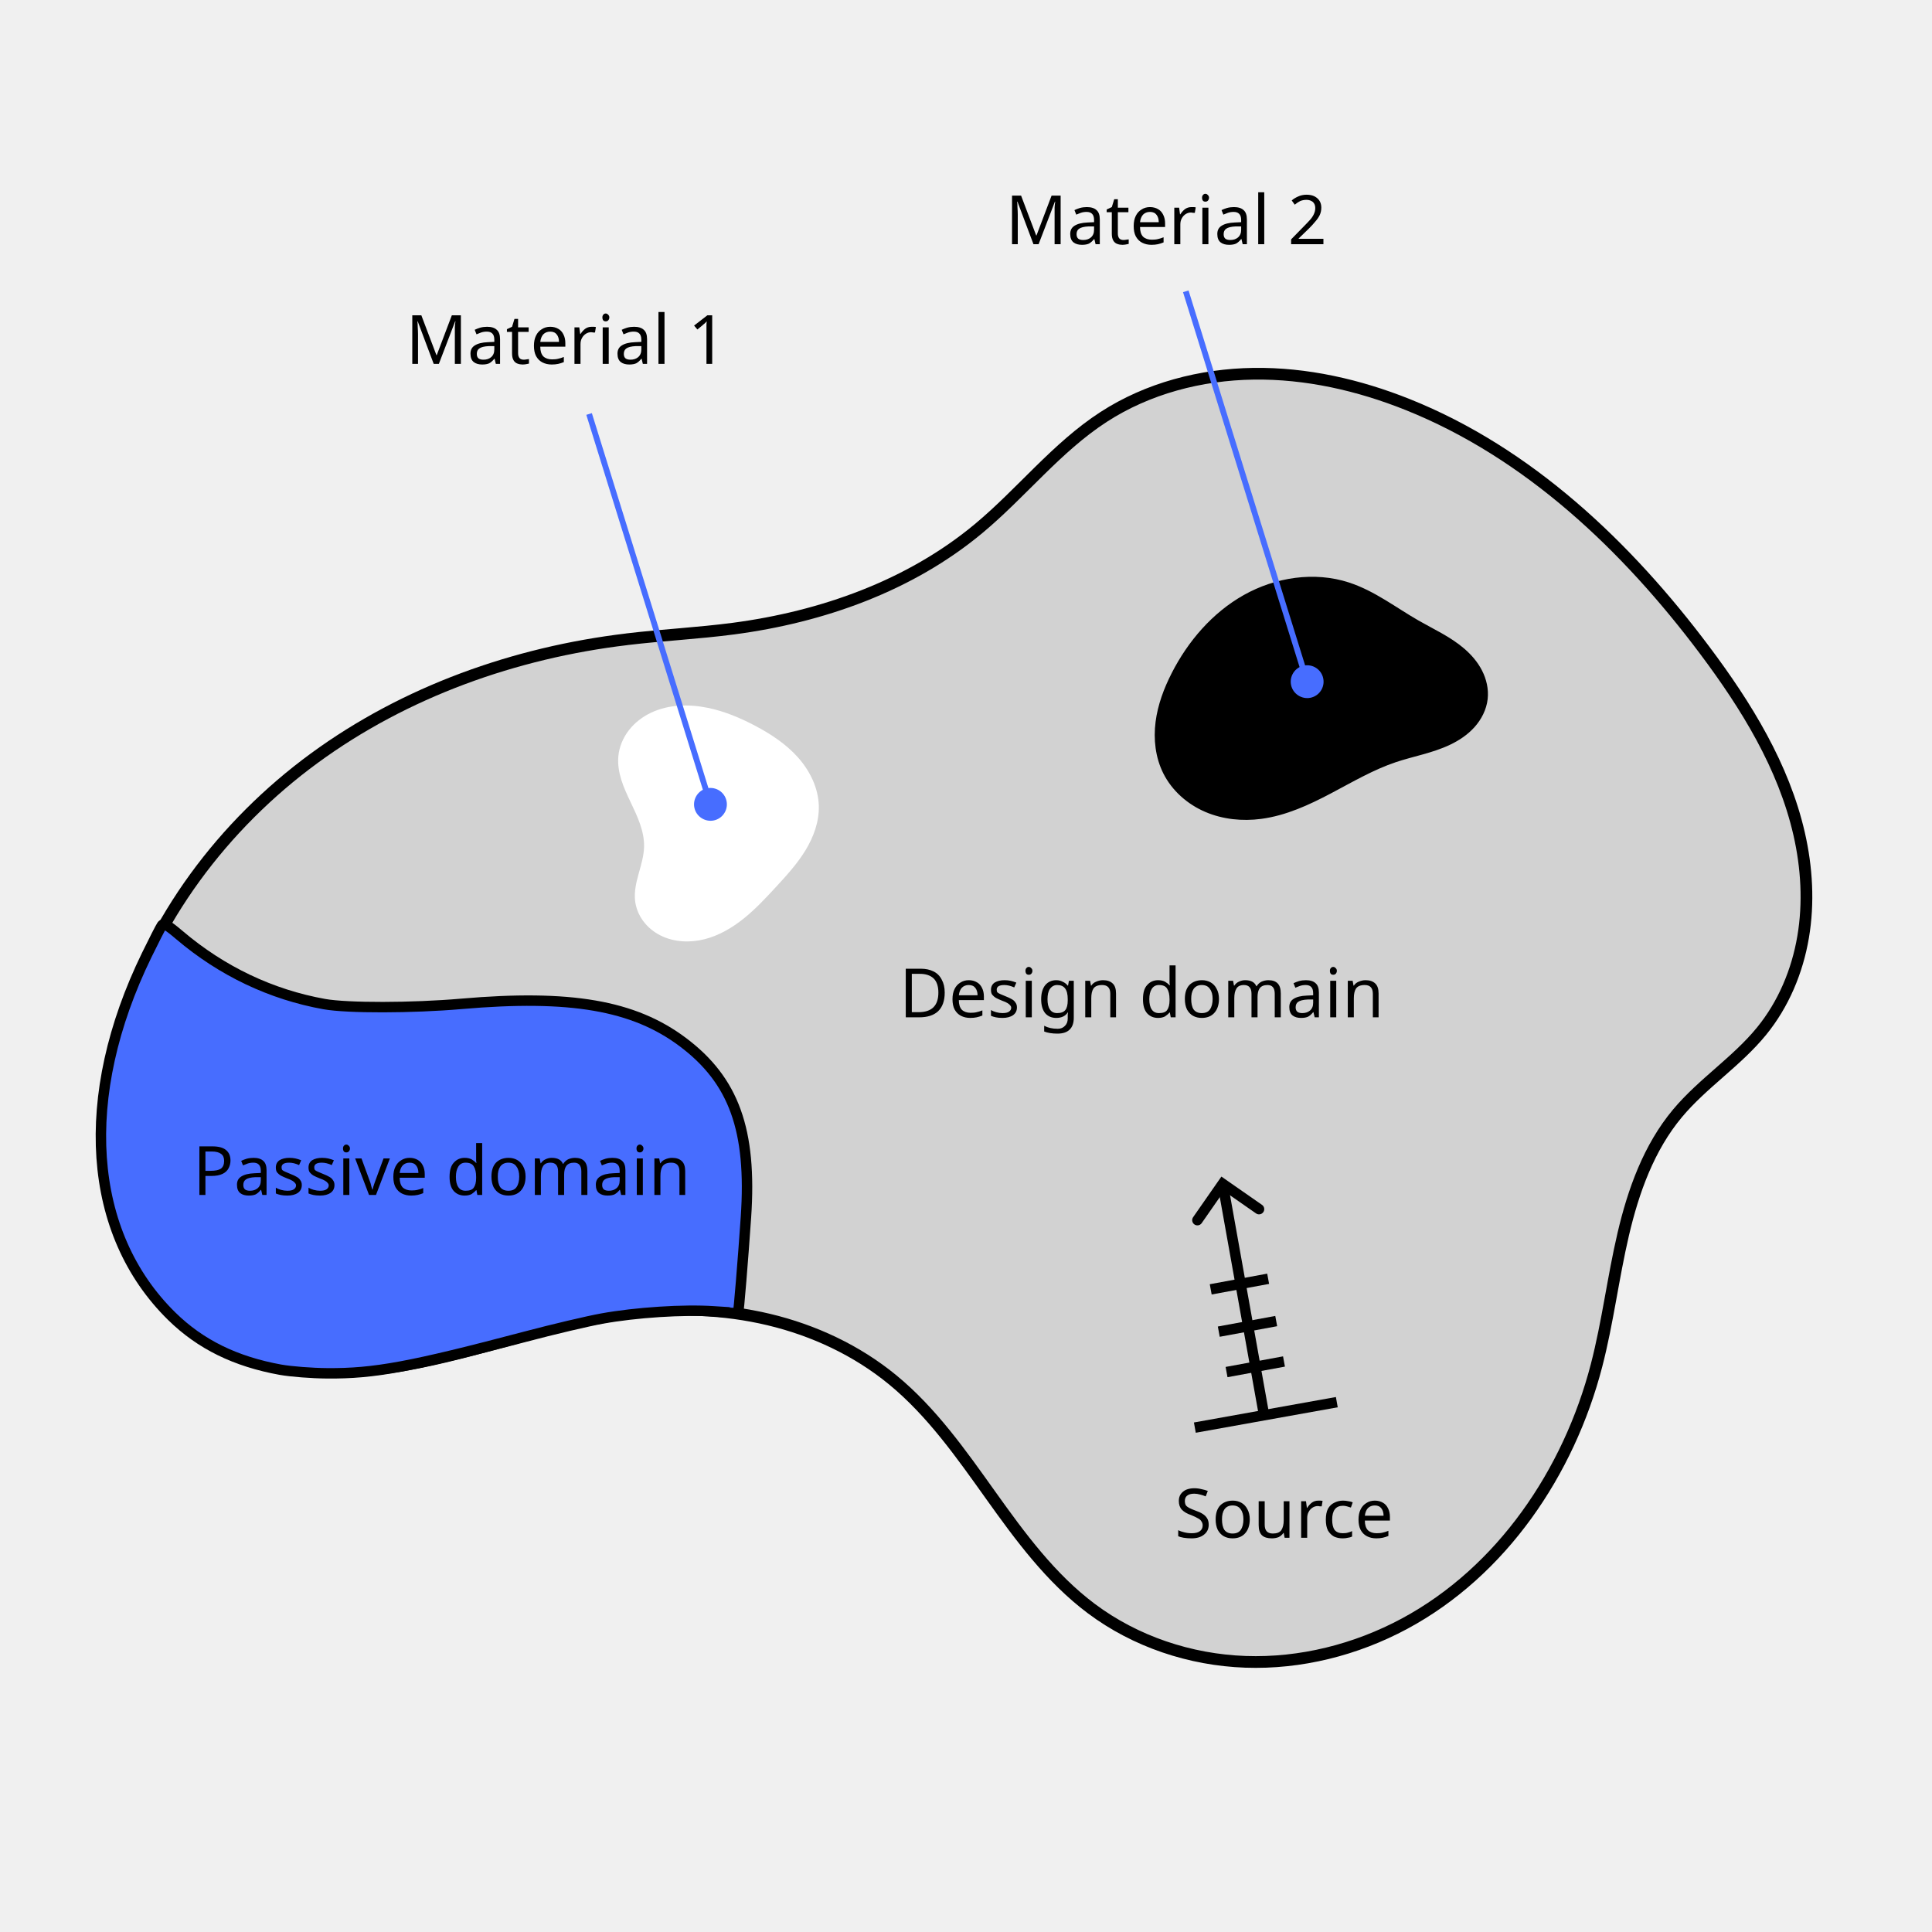
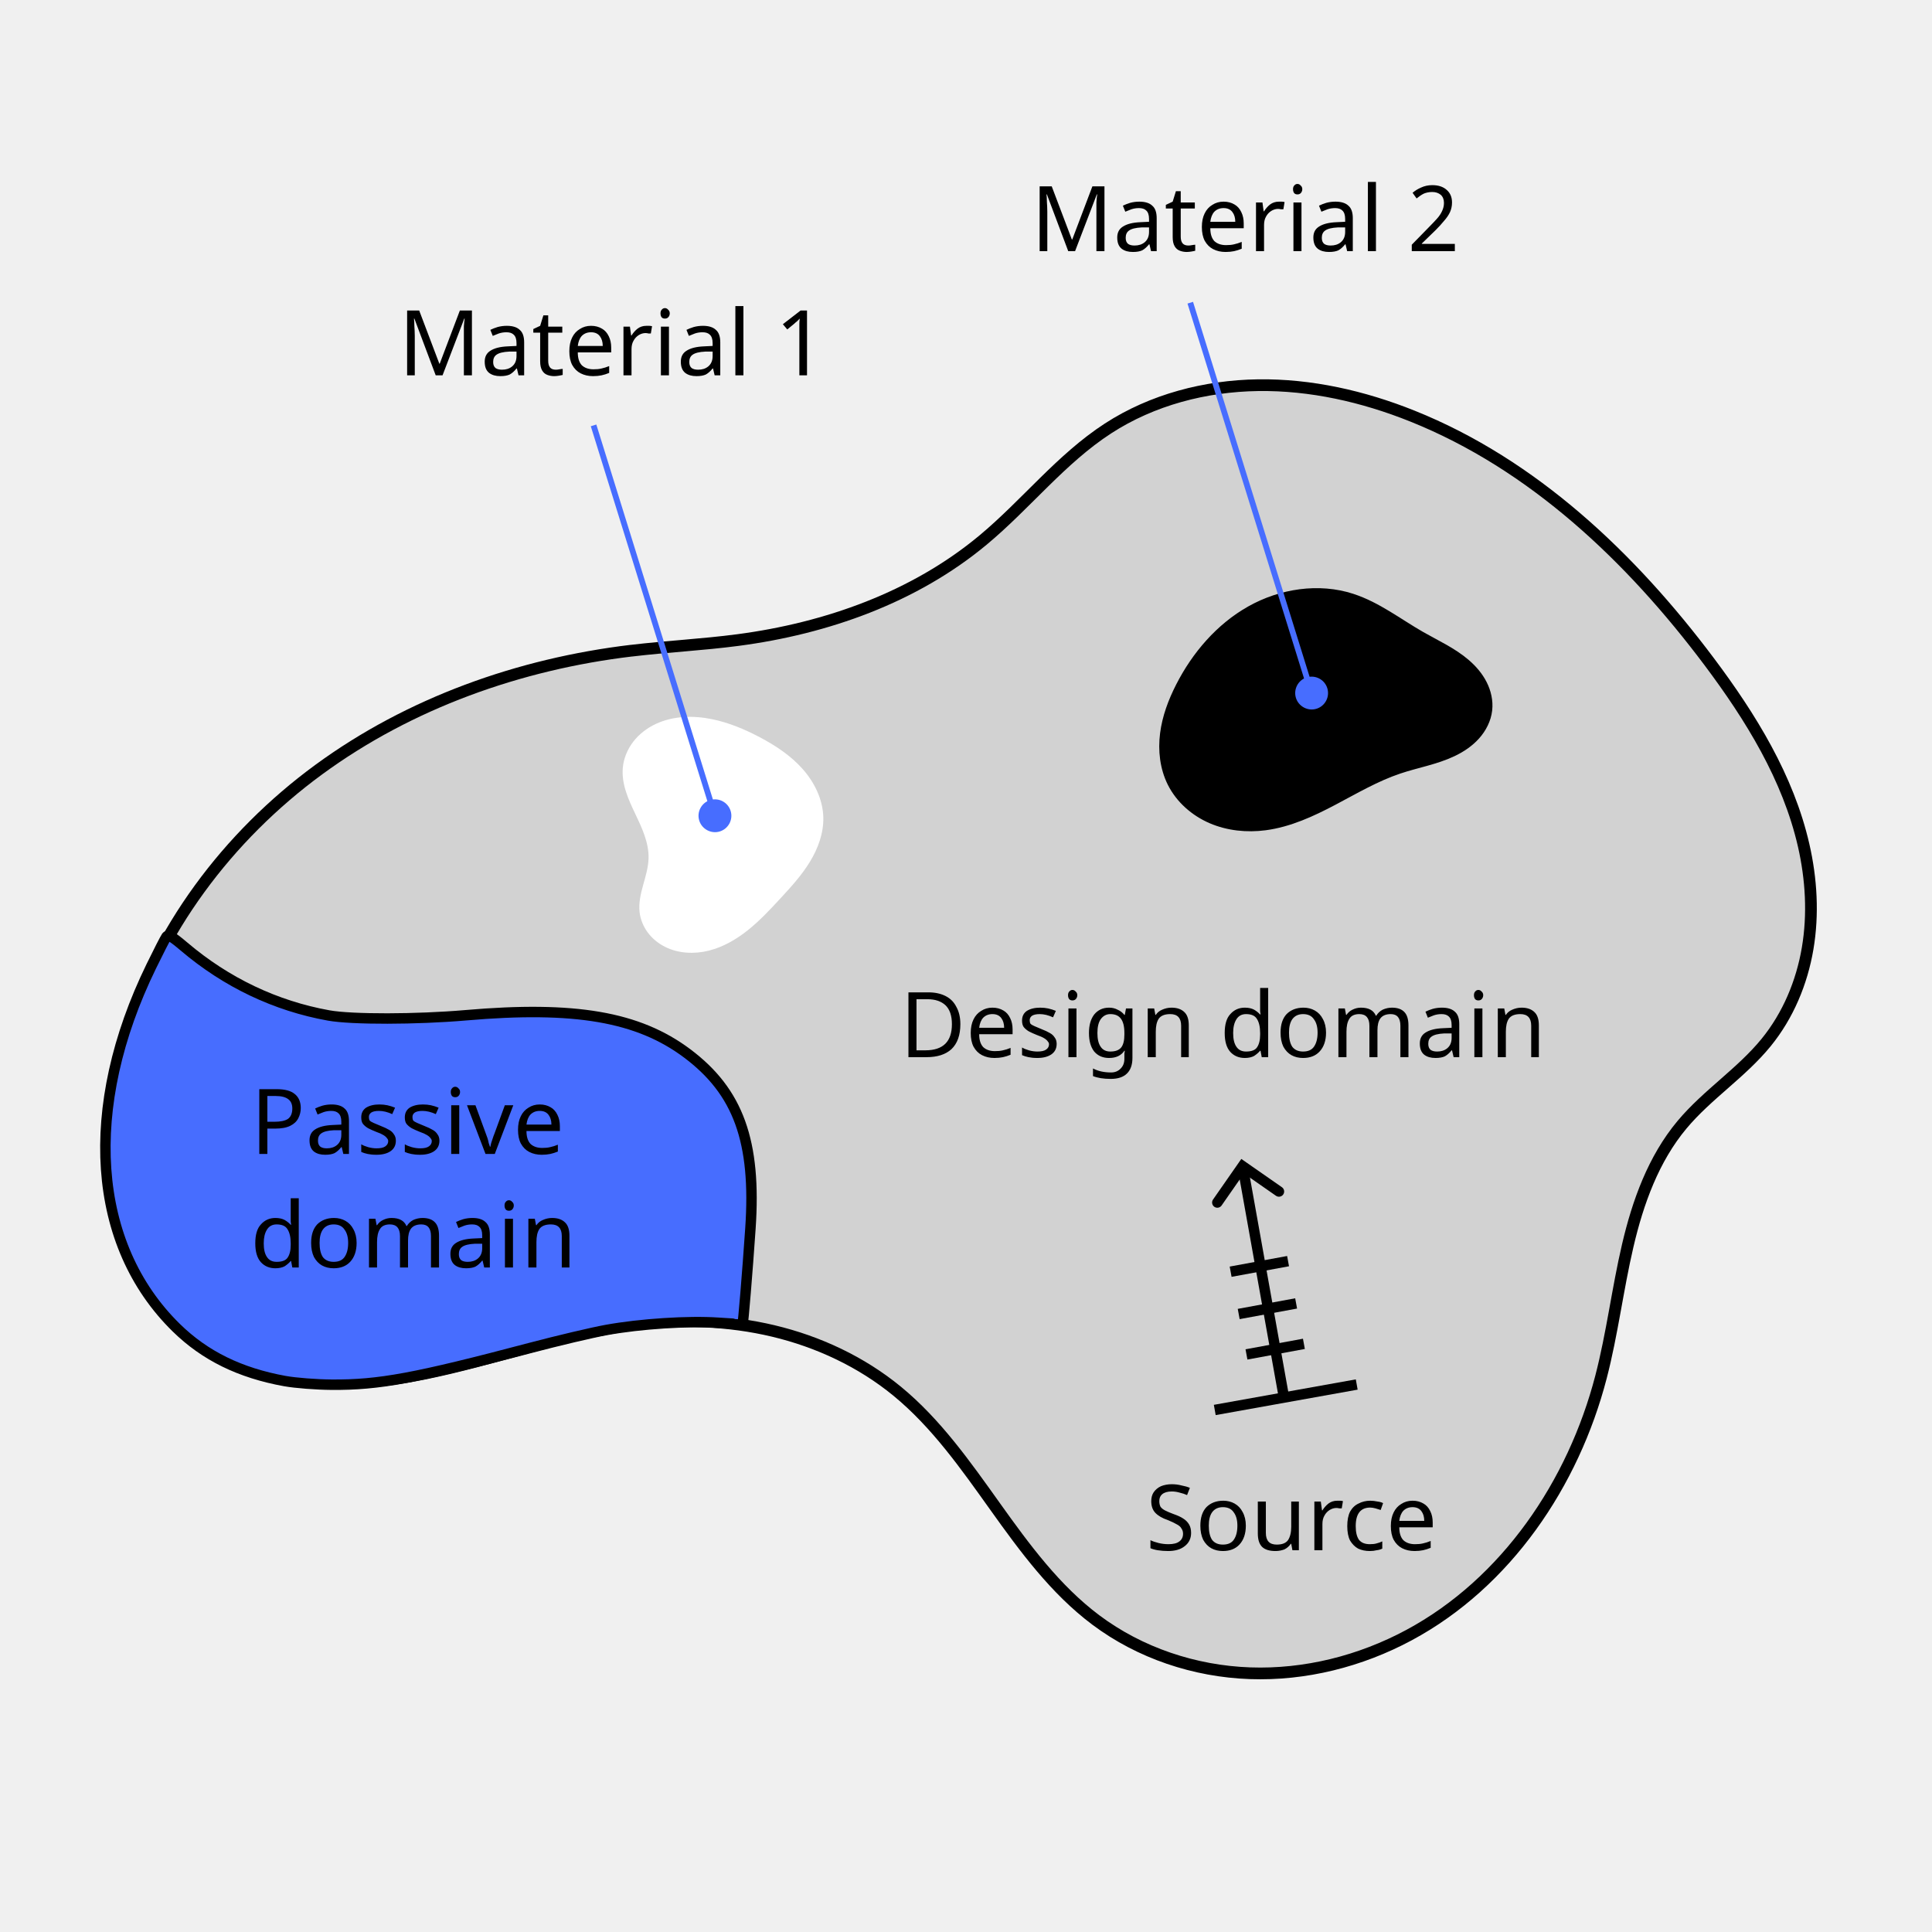
- <svg xmlns="http://www.w3.org/2000/svg" xmlns:xlink="http://www.w3.org/1999/xlink" width="100mm" height="100mm" viewBox="0 0 100 100" version="1.1" id="svg5">
+ <svg xmlns="http://www.w3.org/2000/svg" xmlns:xlink="http://www.w3.org/1999/xlink" width="75mm" height="75mm" viewBox="0 0 75 75" version="1.1" id="svg5">
  <defs id="defs2">
    <marker style="overflow:visible" id="Dot" refX="0" refY="0" orient="auto" markerWidth="5.667" markerHeight="5.667" viewBox="0 0 5.667 5.667" preserveAspectRatio="xMidYMid">
      <path transform="scale(0.5)" style="fill:context-stroke;fill-rule:evenodd;stroke:context-stroke;stroke-width:1pt" d="M 5,0 C 5,2.76 2.76,5 0,5 -2.76,5 -5,2.76 -5,0 c 0,-2.76 2.3,-5 5,-5 2.76,0 5,2.24 5,5 z" id="Dot1" />
    </marker>
    <linearGradient id="linearGradient5901">
      <stop style="stop-color:#000000;stop-opacity:1;" offset="0" id="stop5899" />
    </linearGradient>
    <marker style="overflow:visible" id="Arrow3" refX="0" refY="0" orient="auto-start-reverse" markerWidth="4.207" markerHeight="7" viewBox="0 0 4.207 7" preserveAspectRatio="xMidYMid">
      <path style="fill:none;stroke:context-stroke;stroke-width:1;stroke-linecap:round" d="M 3,-3 0,0 3,3" id="arrow3" transform="rotate(180,0.125,0)" />
    </marker>
-     <linearGradient xlink:href="#linearGradient5901" id="linearGradient5903" x1="17.745" y1="114.153" x2="80.538" y2="114.153" gradientUnits="userSpaceOnUse" gradientTransform="matrix(0.54,0,0,0.54,-4.590178,-2.176911)" />
+     <linearGradient xlink:href="#linearGradient5901" id="linearGradient5903" x1="17.745" y1="114.153" x2="80.538" y2="114.153" gradientUnits="userSpaceOnUse" gradientTransform="matrix(0.405,0,0,0.405,-3.2687,-1.190688)" />
    <marker style="overflow:visible" id="Dot-6" refX="0" refY="0" orient="auto" markerWidth="5.667" markerHeight="5.667" viewBox="0 0 5.667 5.667" preserveAspectRatio="xMidYMid">
      <path transform="scale(0.5)" style="fill:context-stroke;fill-rule:evenodd;stroke:context-stroke;stroke-width:1pt" d="M 5,0 C 5,2.76 2.76,5 0,5 -2.76,5 -5,2.76 -5,0 c 0,-2.76 2.3,-5 5,-5 2.76,0 5,2.24 5,5 z" id="Dot1-3" />
    </marker>
  </defs>
  <g id="layer1">
-     <path style="fill:#d2d2d2;fill-opacity:1;stroke:#000000;stroke-width:0.606;stroke-miterlimit:1;stroke-dasharray:none;stroke-opacity:1;paint-order:fill markers stroke" d="M 32.447,33.089 C 26.653,33.78 20.973,35.798 16.264,39.246 11.556,42.693 7.863,47.606 6.226,53.207 5.387,56.079 5.092,59.158 5.764,62.075 c 0.671,2.916 2.375,5.653 4.916,7.234 1.6,0.996 3.471,1.507 5.35,1.652 1.879,0.144 3.771,-0.067 5.619,-0.435 3.697,-0.737 7.264,-2.1 11.005,-2.564 2.377,-0.295 4.809,-0.217 7.139,0.338 2.33,0.555 4.555,1.595 6.406,3.115 2.029,1.665 3.556,3.846 5.081,5.983 1.525,2.136 3.106,4.289 5.207,5.862 2.286,1.712 5.12,2.654 7.975,2.756 2.854,0.102 5.72,-0.622 8.236,-1.974 5.031,-2.705 8.504,-7.836 9.938,-13.366 0.58,-2.236 0.856,-4.541 1.382,-6.791 0.526,-2.25 1.33,-4.493 2.813,-6.264 1.303,-1.557 3.068,-2.678 4.35,-4.252 1.133,-1.39 1.848,-3.1 2.148,-4.868 0.3,-1.768 0.194,-3.593 -0.206,-5.342 -0.8,-3.497 -2.733,-6.628 -4.885,-9.498 -4.041,-5.39 -9.122,-10.218 -15.376,-12.721 -2.534,-1.014 -5.249,-1.633 -7.978,-1.595 -2.73,0.038 -5.476,0.754 -7.766,2.239 -2.429,1.576 -4.243,3.925 -6.468,5.777 -3.558,2.962 -8.099,4.572 -12.688,5.176 -1.831,0.241 -3.679,0.331 -5.513,0.55 z" id="path1702" />
-     <g id="g6583" transform="matrix(0.54,0,0,0.54,-4.978777,-2.706633)">
+     <path style="fill:#d2d2d2;fill-opacity:1;stroke:#000000;stroke-width:0.455;stroke-miterlimit:1;stroke-dasharray:none;stroke-opacity:1;paint-order:fill markers stroke" d="m 24.51,25.259 c -4.346,0.518 -8.606,2.032 -12.137,4.618 -3.531,2.586 -6.301,6.27 -7.528,10.471 -0.629,2.154 -0.851,4.463 -0.347,6.651 0.504,2.187 1.781,4.24 3.687,5.426 1.2,0.747 2.603,1.131 4.013,1.239 1.409,0.108 2.828,-0.05 4.214,-0.326 2.772,-0.552 5.448,-1.575 8.254,-1.923 1.783,-0.221 3.607,-0.163 5.354,0.253 1.747,0.416 3.416,1.197 4.805,2.336 1.522,1.249 2.667,2.885 3.811,4.487 1.144,1.602 2.33,3.217 3.905,4.397 1.715,1.284 3.84,1.991 5.981,2.067 2.141,0.077 4.29,-0.466 6.177,-1.481 3.774,-2.028 6.378,-5.877 7.453,-10.024 0.435,-1.677 0.642,-3.406 1.036,-5.093 0.394,-1.687 0.998,-3.369 2.11,-4.698 0.977,-1.168 2.301,-2.008 3.263,-3.189 0.85,-1.043 1.386,-2.325 1.611,-3.651 0.225,-1.326 0.145,-2.695 -0.155,-4.006 -0.6,-2.622 -2.05,-4.971 -3.664,-7.124 -3.031,-4.043 -6.841,-7.663 -11.532,-9.54 -1.901,-0.761 -3.937,-1.225 -5.984,-1.196 -2.047,0.029 -4.107,0.565 -5.824,1.679 -1.822,1.182 -3.182,2.944 -4.851,4.333 -2.668,2.221 -6.074,3.429 -9.516,3.882 -1.373,0.181 -2.759,0.249 -4.135,0.413 z" id="path1702" />
+     <g id="g6583" transform="matrix(0.405,0,0,0.405,-2.960964,-2.714981)">
      <path style="fill:none;fill-opacity:1;stroke:#000000;stroke-width:1;stroke-miterlimit:1;stroke-dasharray:none;stroke-opacity:1;paint-order:fill markers stroke" d="m 123.748,141.851 13.607,-2.44" id="path1809" />
      <path style="fill:none;fill-opacity:1;stroke:#000000;stroke-width:1;stroke-miterlimit:1;stroke-dasharray:none;stroke-opacity:1;marker-end:url(#Arrow3);paint-order:fill markers stroke" d="m 130.4,140.751 -3.938,-22.02" id="path1811" />
      <path style="fill:none;fill-opacity:1;stroke:#000000;stroke-width:1;stroke-miterlimit:1;stroke-dasharray:none;stroke-opacity:1;paint-order:fill markers stroke" d="m 126.787,136.527 5.505,-1.014" id="path2133" />
      <path style="fill:none;fill-opacity:1;stroke:#000000;stroke-width:1;stroke-miterlimit:1;stroke-dasharray:none;stroke-opacity:1;paint-order:fill markers stroke" d="m 126.042,132.653 5.505,-1.014" id="path2133-6" />
      <path style="fill:none;fill-opacity:1;stroke:#000000;stroke-width:1;stroke-miterlimit:1;stroke-dasharray:none;stroke-opacity:1;paint-order:fill markers stroke" d="m 125.269,128.599 5.505,-1.014" id="path2133-6-7" />
    </g>
-     <path style="fill:#476dff;fill-opacity:1;stroke:url(#linearGradient5903);stroke-width:0.54;stroke-miterlimit:1;stroke-dasharray:none;stroke-opacity:1;paint-order:fill markers stroke" d="m 14.525,70.898 c -2.338,-0.423 -4.149,-1.312 -5.632,-2.766 -4.383,-4.296 -4.873,-11.37 -1.295,-18.705 0.364,-0.747 0.716,-1.434 0.781,-1.528 0.094,-0.134 0.286,-0.027 0.915,0.507 2.189,1.859 4.742,3.074 7.492,3.566 1.197,0.214 4.548,0.208 7.09,-0.012 5.645,-0.49 8.926,0.075 11.46,1.974 2.652,1.987 3.582,4.564 3.274,9.069 -0.154,2.246 -0.375,4.933 -0.408,4.947 -0.013,0.005 -0.579,-0.028 -1.257,-0.074 -1.556,-0.106 -4.039,0.055 -5.795,0.375 -0.746,0.136 -2.521,0.555 -3.946,0.932 -5.947,1.571 -7.825,1.919 -10.269,1.9 -0.794,-0.006 -1.88,-0.09 -2.412,-0.186 z" id="path2260" />
-     <path style="fill:#ffffff;fill-opacity:1;stroke:none;stroke-width:0.54;stroke-miterlimit:1;stroke-dasharray:none;stroke-opacity:1;paint-order:fill markers stroke" d="m 36.621,36.635 c -0.972,-0.198 -2.016,-0.173 -2.913,0.25 -0.449,0.211 -0.854,0.52 -1.158,0.912 -0.304,0.392 -0.503,0.868 -0.546,1.362 -0.035,0.408 0.035,0.82 0.157,1.211 0.122,0.391 0.296,0.763 0.472,1.133 0.352,0.74 0.723,1.51 0.704,2.329 -0.011,0.473 -0.154,0.932 -0.28,1.388 -0.126,0.456 -0.238,0.928 -0.185,1.399 0.043,0.385 0.197,0.756 0.429,1.066 0.232,0.31 0.542,0.561 0.888,0.735 0.693,0.348 1.517,0.385 2.269,0.196 0.752,-0.189 1.437,-0.591 2.042,-1.077 0.604,-0.486 1.135,-1.056 1.661,-1.626 0.552,-0.598 1.104,-1.203 1.528,-1.897 0.424,-0.694 0.715,-1.492 0.693,-2.305 -0.025,-0.924 -0.457,-1.806 -1.071,-2.498 -0.613,-0.692 -1.399,-1.21 -2.216,-1.643 -0.782,-0.414 -1.607,-0.76 -2.474,-0.936 z" id="path1805" />
-     <path style="fill:#000000;fill-opacity:1;stroke:#000000;stroke-width:0.54;stroke-miterlimit:1;stroke-dasharray:none;stroke-opacity:1;paint-order:fill markers stroke" d="m 69.741,30.407 c -1.719,-0.559 -3.657,-0.259 -5.232,0.628 -1.575,0.887 -2.802,2.32 -3.623,3.931 -0.39,0.765 -0.697,1.581 -0.806,2.433 -0.109,0.852 -0.01,1.743 0.375,2.511 0.42,0.838 1.168,1.492 2.029,1.863 0.861,0.371 1.827,0.467 2.756,0.345 1.247,-0.164 2.411,-0.705 3.524,-1.292 1.112,-0.587 2.205,-1.232 3.397,-1.632 0.924,-0.31 1.901,-0.472 2.78,-0.891 0.44,-0.21 0.853,-0.485 1.179,-0.848 0.325,-0.363 0.558,-0.817 0.613,-1.301 0.051,-0.453 -0.055,-0.915 -0.262,-1.321 -0.207,-0.406 -0.511,-0.757 -0.856,-1.054 -0.69,-0.594 -1.535,-0.973 -2.325,-1.426 -1.174,-0.672 -2.263,-1.527 -3.549,-1.945 z" id="path1793" />
-     <path style="fill:none;fill-opacity:1;stroke:#476dff;stroke-width:0.3;stroke-miterlimit:1;stroke-dasharray:none;stroke-opacity:1;marker-start:url(#Dot);paint-order:fill markers stroke" d="M 36.773,41.634 30.491,21.428" id="path5929" />
-     <path style="fill:none;fill-opacity:1;stroke:#476dff;stroke-width:0.3;stroke-miterlimit:1;stroke-dasharray:none;stroke-opacity:1;marker-start:url(#Dot-6);paint-order:fill markers stroke" d="M 67.658,35.284 61.376,15.078" id="path5929-2" />
-     <text xml:space="preserve" style="font-style:normal;font-variant:normal;font-weight:normal;font-stretch:normal;font-size:3.528px;font-family:'Neo Sans Pro';-inkscape-font-specification:'Neo Sans Pro, Normal';font-variant-ligatures:normal;font-variant-caps:normal;font-variant-numeric:normal;font-variant-east-asian:normal;fill:#000000;fill-opacity:1;stroke:none;stroke-width:0.5;stroke-miterlimit:1;stroke-dasharray:none;stroke-opacity:1;paint-order:fill markers stroke" x="60.796" y="79.596" id="text6659">
-       <tspan id="tspan6657" style="font-style:normal;font-variant:normal;font-weight:normal;font-stretch:normal;font-size:3.528px;font-family:'Neo Sans Pro';-inkscape-font-specification:'Neo Sans Pro, Normal';font-variant-ligatures:normal;font-variant-caps:normal;font-variant-numeric:normal;font-variant-east-asian:normal;fill:#000000;fill-opacity:1;stroke:none;stroke-width:0.5" x="60.796" y="79.596">Source</tspan>
+     <path style="fill:#476dff;fill-opacity:1;stroke:url(#linearGradient5903);stroke-width:0.405;stroke-miterlimit:1;stroke-dasharray:none;stroke-opacity:1;paint-order:fill markers stroke" d="M 11.068,53.615 C 9.314,53.298 7.956,52.631 6.843,51.541 3.556,48.319 3.189,43.013 5.872,37.512 c 0.273,-0.56 0.537,-1.076 0.586,-1.146 0.07,-0.1 0.215,-0.02 0.687,0.38 1.642,1.395 3.556,2.306 5.619,2.675 0.898,0.161 3.411,0.156 5.317,-0.009 4.234,-0.367 6.694,0.056 8.595,1.48 1.989,1.49 2.687,3.423 2.455,6.802 -0.115,1.685 -0.281,3.7 -0.306,3.71 -0.01,0.004 -0.434,-0.021 -0.943,-0.055 -1.167,-0.079 -3.029,0.041 -4.346,0.281 -0.559,0.102 -1.891,0.417 -2.959,0.699 -4.46,1.179 -5.869,1.439 -7.702,1.425 -0.596,-0.004 -1.41,-0.067 -1.809,-0.14 z" id="path2260" />
+     <path style="fill:#ffffff;fill-opacity:1;stroke:none;stroke-width:0.405;stroke-miterlimit:1;stroke-dasharray:none;stroke-opacity:1;paint-order:fill markers stroke" d="m 27.639,27.918 c -0.729,-0.149 -1.512,-0.129 -2.185,0.187 -0.336,0.158 -0.64,0.39 -0.868,0.684 -0.228,0.294 -0.377,0.651 -0.409,1.021 -0.027,0.306 0.026,0.615 0.118,0.908 0.092,0.293 0.222,0.573 0.354,0.85 0.264,0.555 0.542,1.133 0.528,1.747 -0.009,0.355 -0.115,0.699 -0.21,1.041 -0.095,0.342 -0.178,0.696 -0.139,1.049 0.032,0.289 0.148,0.567 0.322,0.8 0.174,0.233 0.406,0.42 0.666,0.551 0.52,0.261 1.138,0.289 1.702,0.147 0.564,-0.142 1.078,-0.443 1.531,-0.807 0.453,-0.364 0.851,-0.792 1.246,-1.219 0.414,-0.448 0.828,-0.902 1.146,-1.423 0.318,-0.521 0.536,-1.119 0.52,-1.729 -0.019,-0.693 -0.343,-1.354 -0.803,-1.873 -0.46,-0.519 -1.05,-0.907 -1.662,-1.232 C 28.908,28.31 28.289,28.051 27.639,27.918 Z" id="path1805" />
+     <path style="fill:#000000;fill-opacity:1;stroke:#000000;stroke-width:0.405;stroke-miterlimit:1;stroke-dasharray:none;stroke-opacity:1;paint-order:fill markers stroke" d="m 52.48,23.247 c -1.289,-0.42 -2.743,-0.194 -3.924,0.471 -1.181,0.665 -2.101,1.74 -2.717,2.948 -0.293,0.574 -0.523,1.186 -0.604,1.825 -0.081,0.639 -0.007,1.307 0.281,1.883 0.315,0.628 0.876,1.119 1.522,1.397 0.646,0.278 1.37,0.35 2.067,0.259 0.935,-0.123 1.809,-0.529 2.643,-0.969 0.834,-0.44 1.653,-0.924 2.548,-1.224 0.693,-0.233 1.426,-0.354 2.085,-0.668 0.33,-0.157 0.64,-0.364 0.884,-0.636 0.244,-0.272 0.419,-0.613 0.46,-0.976 0.038,-0.339 -0.041,-0.687 -0.197,-0.991 -0.155,-0.304 -0.383,-0.568 -0.642,-0.79 -0.518,-0.446 -1.151,-0.73 -1.744,-1.069 -0.88,-0.504 -1.697,-1.145 -2.662,-1.459 z" id="path1793" />
+     <path style="fill:none;fill-opacity:1;stroke:#476dff;stroke-width:0.225;stroke-miterlimit:1;stroke-dasharray:none;stroke-opacity:1;marker-start:url(#Dot);paint-order:fill markers stroke" d="M 27.754,31.668 23.042,16.513" id="path5929" />
+     <path style="fill:none;fill-opacity:1;stroke:#476dff;stroke-width:0.225;stroke-miterlimit:1;stroke-dasharray:none;stroke-opacity:1;marker-start:url(#Dot-6);paint-order:fill markers stroke" d="M 50.917,26.905 46.206,11.751" id="path5929-2" />
+     <text xml:space="preserve" style="font-style:normal;font-variant:normal;font-weight:normal;font-stretch:normal;font-size:3.528px;font-family:'TeX Gyre Pagella Math';-inkscape-font-specification:'TeX Gyre Pagella Math, Normal';font-variant-ligatures:normal;font-variant-caps:normal;font-variant-numeric:normal;font-variant-east-asian:normal;fill:#000000;fill-opacity:1;stroke:none;stroke-width:0.375;stroke-miterlimit:1;stroke-dasharray:none;stroke-opacity:1;paint-order:fill markers stroke" x="44.471" y="60.176" id="text6659">
+       <tspan id="tspan6657" style="font-style:normal;font-variant:normal;font-weight:normal;font-stretch:normal;font-size:3.528px;font-family:'TeX Gyre Pagella Math';-inkscape-font-specification:'TeX Gyre Pagella Math, Normal';font-variant-ligatures:normal;font-variant-caps:normal;font-variant-numeric:normal;font-variant-east-asian:normal;fill:#000000;fill-opacity:1;stroke:none;stroke-width:0.375" x="44.471" y="60.176">Source</tspan>
    </text>
-     <text xml:space="preserve" style="font-style:normal;font-variant:normal;font-weight:normal;font-stretch:normal;font-size:3.528px;font-family:'Neo Sans Pro';-inkscape-font-specification:'Neo Sans Pro, Normal';font-variant-ligatures:normal;font-variant-caps:normal;font-variant-numeric:normal;font-variant-east-asian:normal;fill:#000000;fill-opacity:1;stroke:none;stroke-width:0.5;stroke-miterlimit:1;stroke-dasharray:none;stroke-opacity:1;paint-order:fill markers stroke" x="9.977" y="61.849" id="text6659-5">
-       <tspan id="tspan6657-0" style="font-style:normal;font-variant:normal;font-weight:normal;font-stretch:normal;font-size:3.528px;font-family:'Neo Sans Pro';-inkscape-font-specification:'Neo Sans Pro, Normal';font-variant-ligatures:normal;font-variant-caps:normal;font-variant-numeric:normal;font-variant-east-asian:normal;fill:#000000;fill-opacity:1;stroke:none;stroke-width:0.5" x="9.977" y="61.849">Passive domain</tspan>
+     <text xml:space="preserve" style="font-style:normal;font-variant:normal;font-weight:normal;font-stretch:normal;font-size:3.528px;font-family:'TeX Gyre Pagella Math';-inkscape-font-specification:'TeX Gyre Pagella Math, Normal';font-variant-ligatures:normal;font-variant-caps:normal;font-variant-numeric:normal;font-variant-east-asian:normal;fill:#000000;fill-opacity:1;stroke:none;stroke-width:0.375;stroke-miterlimit:1;stroke-dasharray:none;stroke-opacity:1;paint-order:fill markers stroke" x="9.724" y="44.798" id="text6659-5">
+       <tspan id="tspan6657-0" style="font-style:normal;font-variant:normal;font-weight:normal;font-stretch:normal;font-size:3.528px;font-family:'TeX Gyre Pagella Math';-inkscape-font-specification:'TeX Gyre Pagella Math, Normal';font-variant-ligatures:normal;font-variant-caps:normal;font-variant-numeric:normal;font-variant-east-asian:normal;fill:#000000;fill-opacity:1;stroke:none;stroke-width:0.375" x="9.724" y="44.798">Passive </tspan>
+       <tspan style="font-style:normal;font-variant:normal;font-weight:normal;font-stretch:normal;font-size:3.528px;font-family:'TeX Gyre Pagella Math';-inkscape-font-specification:'TeX Gyre Pagella Math, Normal';font-variant-ligatures:normal;font-variant-caps:normal;font-variant-numeric:normal;font-variant-east-asian:normal;fill:#000000;fill-opacity:1;stroke:none;stroke-width:0.375" x="9.724" y="49.207" id="tspan1045">domain</tspan>
    </text>
-     <text xml:space="preserve" style="font-style:normal;font-variant:normal;font-weight:normal;font-stretch:normal;font-size:3.528px;font-family:'Neo Sans Pro';-inkscape-font-specification:'Neo Sans Pro, Normal';font-variant-ligatures:normal;font-variant-caps:normal;font-variant-numeric:normal;font-variant-east-asian:normal;fill:#000000;fill-opacity:1;stroke:none;stroke-width:0.5;stroke-miterlimit:1;stroke-dasharray:none;stroke-opacity:1;paint-order:fill markers stroke" x="46.541" y="52.66" id="text6659-5-3">
-       <tspan id="tspan6657-0-6" style="font-style:normal;font-variant:normal;font-weight:normal;font-stretch:normal;font-size:3.528px;font-family:'Neo Sans Pro';-inkscape-font-specification:'Neo Sans Pro, Normal';font-variant-ligatures:normal;font-variant-caps:normal;font-variant-numeric:normal;font-variant-east-asian:normal;fill:#000000;fill-opacity:1;stroke:none;stroke-width:0.5" x="46.541" y="52.66">Design domain</tspan>
+     <text xml:space="preserve" style="font-style:normal;font-variant:normal;font-weight:normal;font-stretch:normal;font-size:3.528px;font-family:'TeX Gyre Pagella Math';-inkscape-font-specification:'TeX Gyre Pagella Math, Normal';font-variant-ligatures:normal;font-variant-caps:normal;font-variant-numeric:normal;font-variant-east-asian:normal;fill:#000000;fill-opacity:1;stroke:none;stroke-width:0.375;stroke-miterlimit:1;stroke-dasharray:none;stroke-opacity:1;paint-order:fill markers stroke" x="34.922" y="41.039" id="text6659-5-3">
+       <tspan id="tspan6657-0-6" style="font-style:normal;font-variant:normal;font-weight:normal;font-stretch:normal;font-size:3.528px;font-family:'TeX Gyre Pagella Math';-inkscape-font-specification:'TeX Gyre Pagella Math, Normal';font-variant-ligatures:normal;font-variant-caps:normal;font-variant-numeric:normal;font-variant-east-asian:normal;fill:#000000;fill-opacity:1;stroke:none;stroke-width:0.375" x="34.922" y="41.039">Design domain</tspan>
    </text>
-     <text xml:space="preserve" style="font-style:normal;font-variant:normal;font-weight:normal;font-stretch:normal;font-size:3.528px;font-family:'Neo Sans Pro';-inkscape-font-specification:'Neo Sans Pro, Normal';font-variant-ligatures:normal;font-variant-caps:normal;font-variant-numeric:normal;font-variant-east-asian:normal;fill:#000000;fill-opacity:1;stroke:none;stroke-width:0.5;stroke-miterlimit:1;stroke-dasharray:none;stroke-opacity:1;paint-order:fill markers stroke" x="20.997" y="18.835" id="text6659-5-3-1">
-       <tspan id="tspan6657-0-6-0" style="font-style:normal;font-variant:normal;font-weight:normal;font-stretch:normal;font-size:3.528px;font-family:'Neo Sans Pro';-inkscape-font-specification:'Neo Sans Pro, Normal';font-variant-ligatures:normal;font-variant-caps:normal;font-variant-numeric:normal;font-variant-east-asian:normal;fill:#000000;fill-opacity:1;stroke:none;stroke-width:0.5" x="20.997" y="18.835">Material 1</tspan>
+     <text xml:space="preserve" style="font-style:normal;font-variant:normal;font-weight:normal;font-stretch:normal;font-size:3.528px;font-family:'TeX Gyre Pagella Math';-inkscape-font-specification:'TeX Gyre Pagella Math, Normal';font-variant-ligatures:normal;font-variant-caps:normal;font-variant-numeric:normal;font-variant-east-asian:normal;fill:#000000;fill-opacity:1;stroke:none;stroke-width:0.375;stroke-miterlimit:1;stroke-dasharray:none;stroke-opacity:1;paint-order:fill markers stroke" x="15.459" y="14.568" id="text6659-5-3-1">
+       <tspan id="tspan6657-0-6-0" style="font-style:normal;font-variant:normal;font-weight:normal;font-stretch:normal;font-size:3.528px;font-family:'TeX Gyre Pagella Math';-inkscape-font-specification:'TeX Gyre Pagella Math, Normal';font-variant-ligatures:normal;font-variant-caps:normal;font-variant-numeric:normal;font-variant-east-asian:normal;fill:#000000;fill-opacity:1;stroke:none;stroke-width:0.375" x="15.459" y="14.568">Material 1</tspan>
    </text>
-     <text xml:space="preserve" style="font-style:normal;font-variant:normal;font-weight:normal;font-stretch:normal;font-size:3.528px;font-family:'Neo Sans Pro';-inkscape-font-specification:'Neo Sans Pro, Normal';font-variant-ligatures:normal;font-variant-caps:normal;font-variant-numeric:normal;font-variant-east-asian:normal;fill:#000000;fill-opacity:1;stroke:none;stroke-width:0.5;stroke-miterlimit:1;stroke-dasharray:none;stroke-opacity:1;paint-order:fill markers stroke" x="52.038" y="12.637" id="text6659-5-3-1-0">
-       <tspan id="tspan6657-0-6-0-6" style="font-style:normal;font-variant:normal;font-weight:normal;font-stretch:normal;font-size:3.528px;font-family:'Neo Sans Pro';-inkscape-font-specification:'Neo Sans Pro, Normal';font-variant-ligatures:normal;font-variant-caps:normal;font-variant-numeric:normal;font-variant-east-asian:normal;fill:#000000;fill-opacity:1;stroke:none;stroke-width:0.5" x="52.038" y="12.637">Material 2</tspan>
+     <text xml:space="preserve" style="font-style:normal;font-variant:normal;font-weight:normal;font-stretch:normal;font-size:3.528px;font-family:'TeX Gyre Pagella Math';-inkscape-font-specification:'TeX Gyre Pagella Math, Normal';font-variant-ligatures:normal;font-variant-caps:normal;font-variant-numeric:normal;font-variant-east-asian:normal;fill:#000000;fill-opacity:1;stroke:none;stroke-width:0.375;stroke-miterlimit:1;stroke-dasharray:none;stroke-opacity:1;paint-order:fill markers stroke" x="40.017" y="9.753" id="text6659-5-3-1-4">
+       <tspan id="tspan6657-0-6-0-5" style="font-style:normal;font-variant:normal;font-weight:normal;font-stretch:normal;font-size:3.528px;font-family:'TeX Gyre Pagella Math';-inkscape-font-specification:'TeX Gyre Pagella Math, Normal';font-variant-ligatures:normal;font-variant-caps:normal;font-variant-numeric:normal;font-variant-east-asian:normal;fill:#000000;fill-opacity:1;stroke:none;stroke-width:0.375" x="40.017" y="9.753">Material 2</tspan>
    </text>
  </g>
</svg>
